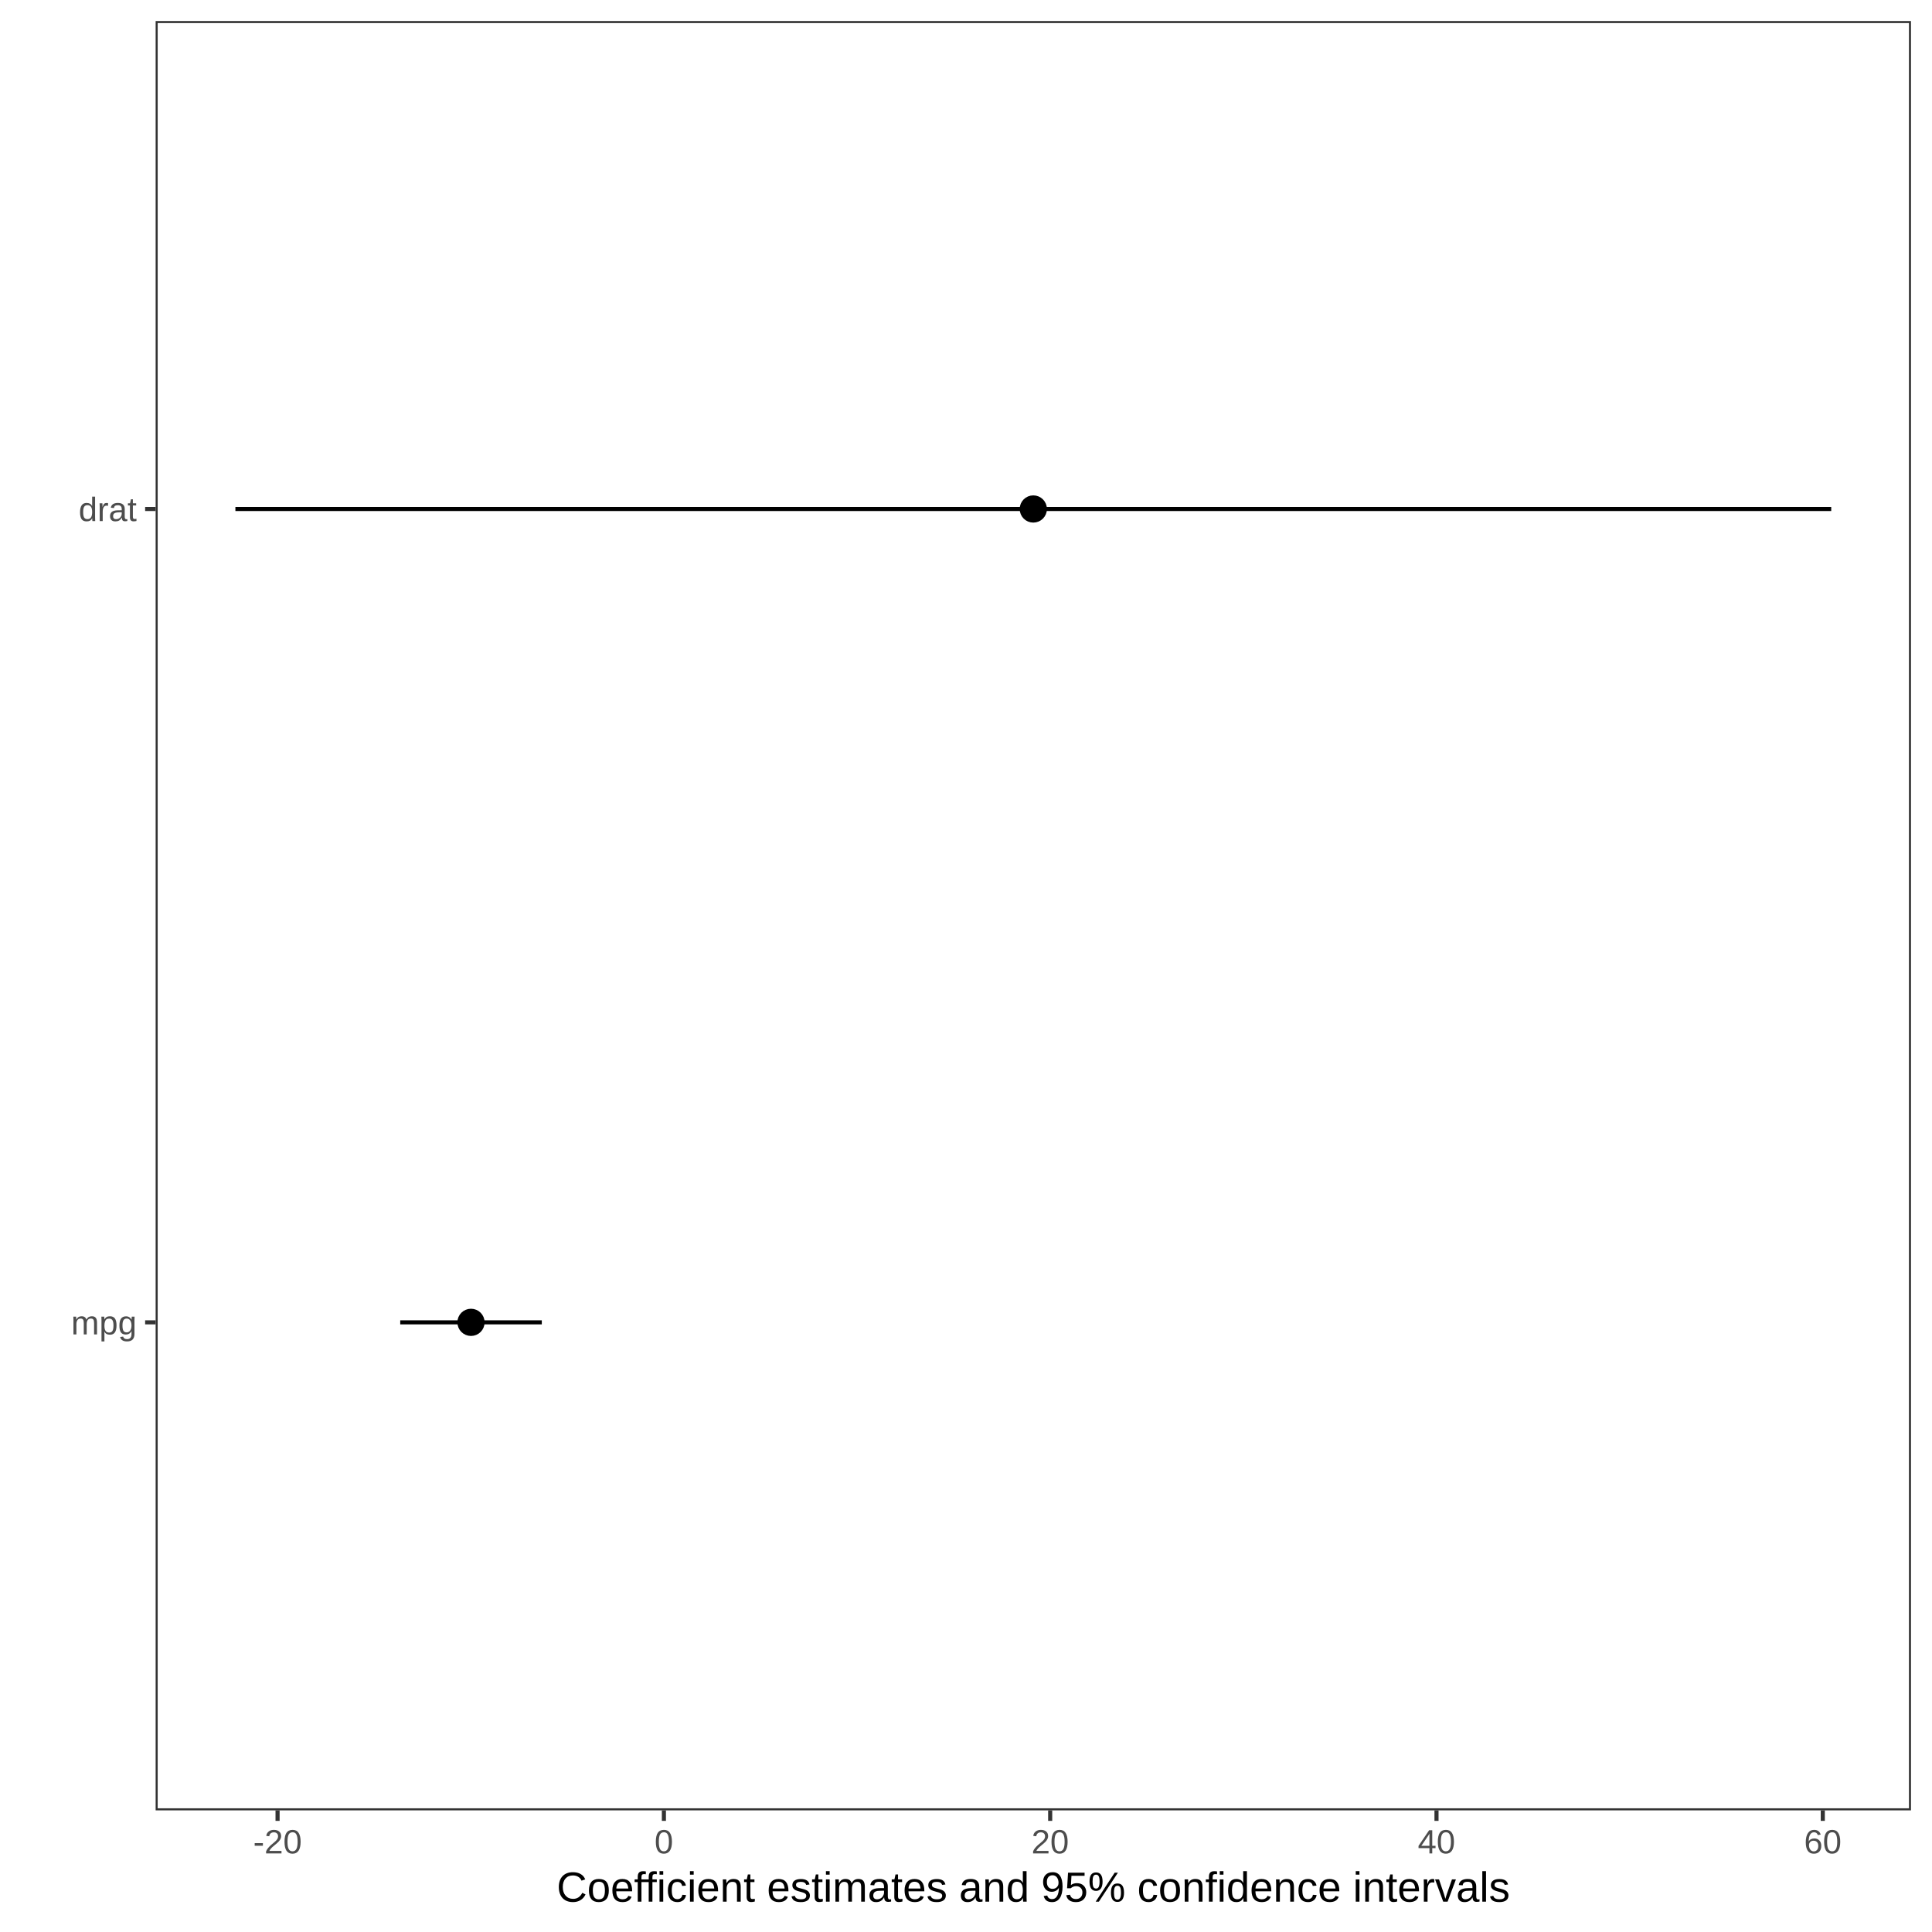
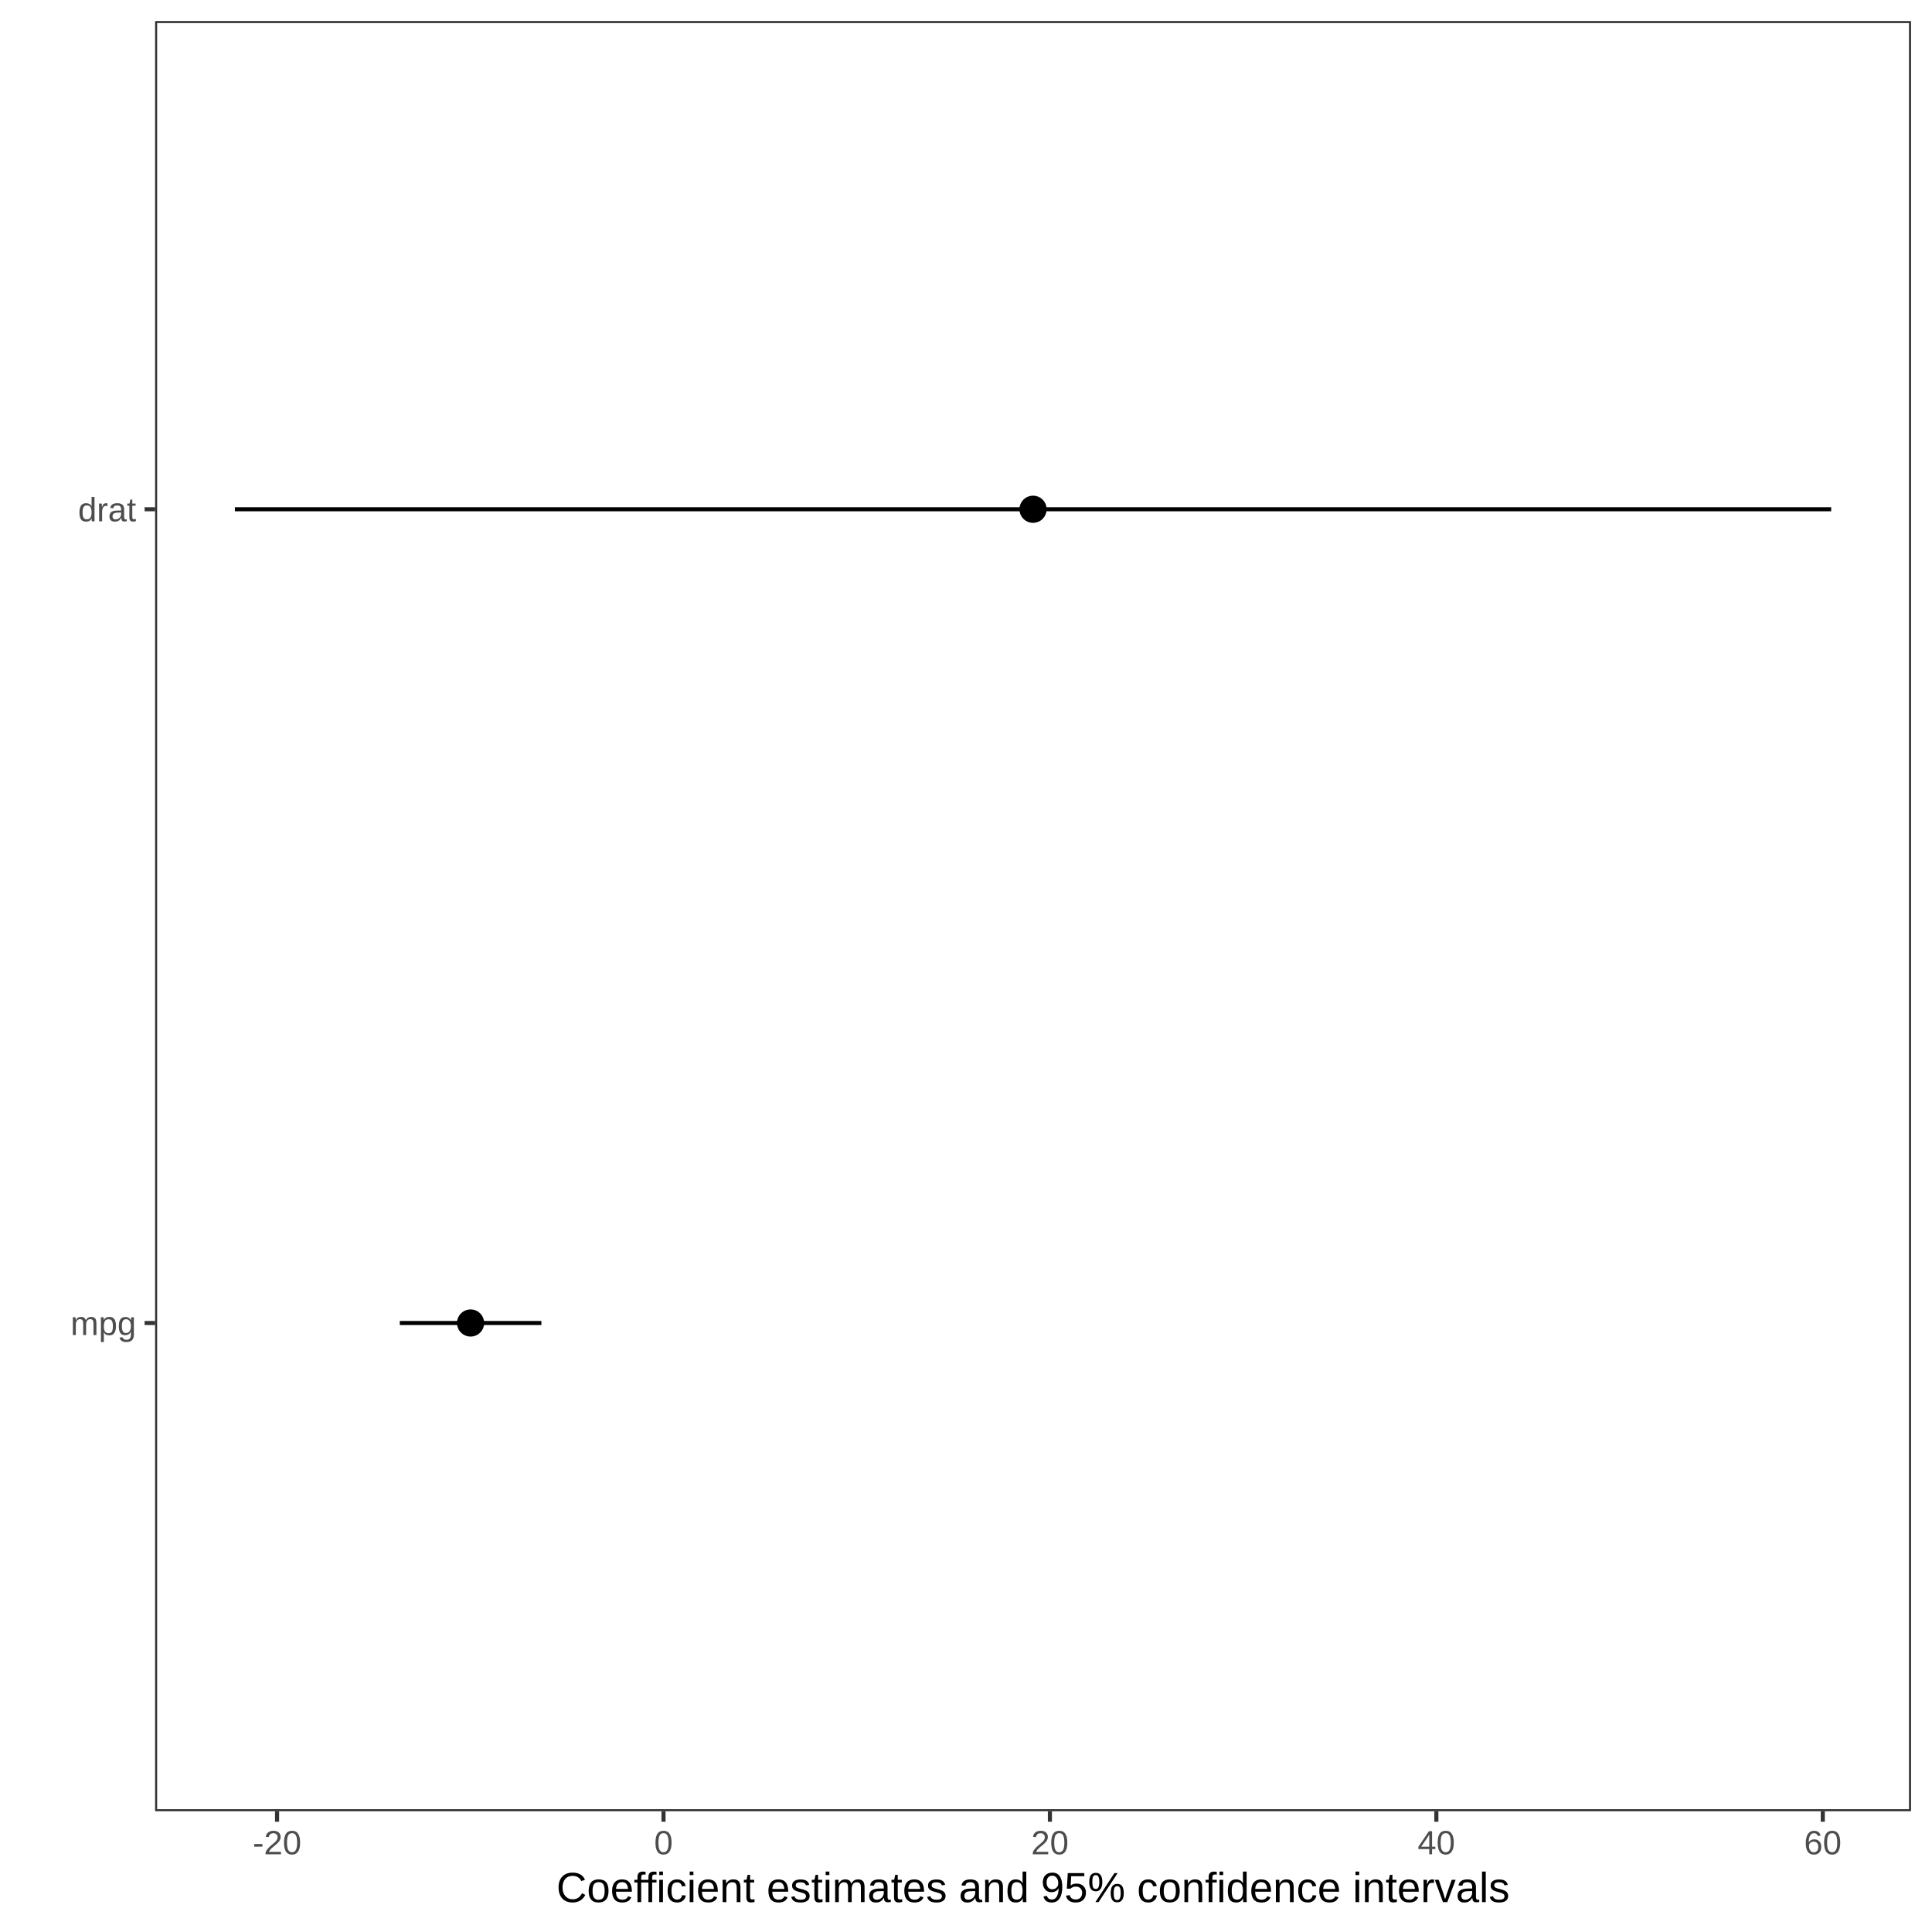
- <svg xmlns="http://www.w3.org/2000/svg" class="svglite" width="504.00pt" height="504.00pt" viewBox="0 0 504.00 504.00">
-   <defs>
-     <style type="text/css">
+ <svg xmlns="http://www.w3.org/2000/svg" width="504.00pt" height="504.00pt" viewBox="0 0 504.00 504.00">
+   <g class="svglite">
+     <defs>
+       <style type="text/css">
    .svglite line, .svglite polyline, .svglite polygon, .svglite path, .svglite rect, .svglite circle {
      fill: none;
      stroke: #000000;
      stroke-linecap: round;
      stroke-linejoin: round;
      stroke-miterlimit: 10.00;
    }
    .svglite text {
      white-space: pre;
    }
+     .svglite g.glyphgroup path {
+       fill: inherit;
+       stroke: none;
+     }
  </style>
-   </defs>
-   <rect width="100%" height="100%" style="stroke: none; fill: #FFFFFF;" />
-   <defs>
-     <clipPath id="cpMC4wMHw1MDQuMDB8MC4wMHw1MDQuMDA=">
-       <rect x="0.00" y="0.00" width="504.00" height="504.00" />
-     </clipPath>
-   </defs>
-   <g clip-path="url(#cpMC4wMHw1MDQuMDB8MC4wMHw1MDQuMDA=)">
-     <rect x="0.00" y="0.00" width="504.00" height="504.00" style="stroke-width: 1.07; stroke: #FFFFFF; fill: #FFFFFF;" />
-   </g>
-   <defs>
-     <clipPath id="cpNDAuNjB8NDk4LjUyfDUuNDh8NDcyLjI3">
-       <rect x="40.60" y="5.48" width="457.92" height="466.79" />
-     </clipPath>
-   </defs>
-   <g clip-path="url(#cpNDAuNjB8NDk4LjUyfDUuNDh8NDcyLjI3)">
-     <rect x="40.60" y="5.48" width="457.92" height="466.79" style="stroke-width: 1.07; stroke: none; fill: #FFFFFF;" />
-     <line x1="104.41" y1="344.96" x2="141.34" y2="344.96" style="stroke-width: 1.07; stroke-linecap: butt;" />
-     <line x1="61.41" y1="132.78" x2="477.71" y2="132.78" style="stroke-width: 1.07; stroke-linecap: butt;" />
-     <circle cx="122.87" cy="344.96" r="2.84" style="stroke-width: 1.42; fill: #000000;" />
-     <circle cx="269.56" cy="132.78" r="2.84" style="stroke-width: 1.42; fill: #000000;" />
-     <rect x="40.60" y="5.48" width="457.92" height="466.79" style="stroke-width: 1.07; stroke: #333333;" />
-   </g>
-   <g clip-path="url(#cpMC4wMHw1MDQuMDB8MC4wMHw1MDQuMDA=)">
-     <text x="35.67" y="348.11" text-anchor="end" style="font-size: 8.80px;fill: #4D4D4D; font-family: &quot;Arial&quot;;" textLength="17.12px" lengthAdjust="spacingAndGlyphs">mpg</text>
-     <text x="35.67" y="135.94" text-anchor="end" style="font-size: 8.80px;fill: #4D4D4D; font-family: &quot;Arial&quot;;" textLength="15.16px" lengthAdjust="spacingAndGlyphs">drat</text>
-     <polyline points="37.86,344.96 40.60,344.96 " style="stroke-width: 1.07; stroke: #333333; stroke-linecap: butt;" />
-     <polyline points="37.86,132.78 40.60,132.78 " style="stroke-width: 1.07; stroke: #333333; stroke-linecap: butt;" />
-     <polyline points="72.41,475.01 72.41,472.27 " style="stroke-width: 1.07; stroke: #333333; stroke-linecap: butt;" />
-     <polyline points="173.19,475.01 173.19,472.27 " style="stroke-width: 1.07; stroke: #333333; stroke-linecap: butt;" />
-     <polyline points="273.96,475.01 273.96,472.27 " style="stroke-width: 1.07; stroke: #333333; stroke-linecap: butt;" />
-     <polyline points="374.74,475.01 374.74,472.27 " style="stroke-width: 1.07; stroke: #333333; stroke-linecap: butt;" />
-     <polyline points="475.51,475.01 475.51,472.27 " style="stroke-width: 1.07; stroke: #333333; stroke-linecap: butt;" />
-     <text x="72.41" y="483.50" text-anchor="middle" style="font-size: 8.80px;fill: #4D4D4D; font-family: &quot;Arial&quot;;" textLength="12.72px" lengthAdjust="spacingAndGlyphs">-20</text>
-     <text x="173.19" y="483.50" text-anchor="middle" style="font-size: 8.80px;fill: #4D4D4D; font-family: &quot;Arial&quot;;" textLength="4.90px" lengthAdjust="spacingAndGlyphs">0</text>
-     <text x="273.96" y="483.50" text-anchor="middle" style="font-size: 8.80px;fill: #4D4D4D; font-family: &quot;Arial&quot;;" textLength="9.79px" lengthAdjust="spacingAndGlyphs">20</text>
-     <text x="374.74" y="483.50" text-anchor="middle" style="font-size: 8.80px;fill: #4D4D4D; font-family: &quot;Arial&quot;;" textLength="9.79px" lengthAdjust="spacingAndGlyphs">40</text>
-     <text x="475.51" y="483.50" text-anchor="middle" style="font-size: 8.80px;fill: #4D4D4D; font-family: &quot;Arial&quot;;" textLength="9.79px" lengthAdjust="spacingAndGlyphs">60</text>
-     <text x="269.56" y="496.09" text-anchor="middle" style="font-size: 11.00px; font-family: &quot;Arial&quot;;" textLength="248.85px" lengthAdjust="spacingAndGlyphs">Coefficient estimates and 95% confidence intervals</text>
+     </defs>
+     <rect width="100%" height="100%" style="stroke: none; fill: #FFFFFF;" />
+     <defs>
+       <clipPath id="cpMC4wMHw1MDQuMDB8MC4wMHw1MDQuMDA=">
+         <rect x="0.00" y="0.00" width="504.00" height="504.00" />
+       </clipPath>
+     </defs>
+     <g clip-path="url(#cpMC4wMHw1MDQuMDB8MC4wMHw1MDQuMDA=)">
+       <rect x="0.00" y="0.00" width="504.00" height="504.00" style="stroke-width: 1.07; stroke: #FFFFFF; fill: #FFFFFF;" />
+     </g>
+     <defs>
+       <clipPath id="cpNDAuNDZ8NDk4LjUyfDUuNDh8NDcyLjUw">
+         <rect x="40.46" y="5.48" width="458.07" height="467.02" />
+       </clipPath>
+     </defs>
+     <g clip-path="url(#cpNDAuNDZ8NDk4LjUyfDUuNDh8NDcyLjUw)">
+       <rect x="40.46" y="5.48" width="458.07" height="467.02" style="stroke-width: 1.07; stroke: none; fill: #FFFFFF;" />
+       <line x1="104.29" y1="345.13" x2="141.23" y2="345.13" style="stroke-width: 1.07; stroke-linecap: butt;" />
+       <line x1="61.28" y1="132.85" x2="477.70" y2="132.85" style="stroke-width: 1.07; stroke-linecap: butt;" />
+       <circle cx="122.76" cy="345.13" r="2.84" style="stroke-width: 1.42; fill: #000000;" />
+       <circle cx="269.49" cy="132.85" r="2.84" style="stroke-width: 1.42; fill: #000000;" />
+       <rect x="40.46" y="5.48" width="458.07" height="467.02" style="stroke-width: 1.07; stroke: #333333;" />
+     </g>
+     <g clip-path="url(#cpMC4wMHw1MDQuMDB8MC4wMHw1MDQuMDA=)">
+       <text x="35.52" y="348.28" text-anchor="end" style="font-size: 8.80px;fill: #4D4D4D; font-family: &quot;Arial&quot;;" textLength="17.11px" lengthAdjust="spacingAndGlyphs">mpg</text>
+       <text x="35.52" y="136.00" text-anchor="end" style="font-size: 8.80px;fill: #4D4D4D; font-family: &quot;Arial&quot;;" textLength="15.14px" lengthAdjust="spacingAndGlyphs">drat</text>
+       <polyline points="37.72,345.13 40.46,345.13 " style="stroke-width: 1.07; stroke: #333333; stroke-linecap: butt;" />
+       <polyline points="37.72,132.85 40.46,132.85 " style="stroke-width: 1.07; stroke: #333333; stroke-linecap: butt;" />
+       <polyline points="72.28,475.24 72.28,472.50 " style="stroke-width: 1.07; stroke: #333333; stroke-linecap: butt;" />
+       <polyline points="173.09,475.24 173.09,472.50 " style="stroke-width: 1.07; stroke: #333333; stroke-linecap: butt;" />
+       <polyline points="273.89,475.24 273.89,472.50 " style="stroke-width: 1.07; stroke: #333333; stroke-linecap: butt;" />
+       <polyline points="374.70,475.24 374.70,472.50 " style="stroke-width: 1.07; stroke: #333333; stroke-linecap: butt;" />
+       <polyline points="475.51,475.24 475.51,472.50 " style="stroke-width: 1.07; stroke: #333333; stroke-linecap: butt;" />
+       <text x="72.28" y="483.74" text-anchor="middle" style="font-size: 8.80px;fill: #4D4D4D; font-family: &quot;Arial&quot;;" textLength="12.70px" lengthAdjust="spacingAndGlyphs">-20</text>
+       <text x="173.09" y="483.74" text-anchor="middle" style="font-size: 8.80px;fill: #4D4D4D; font-family: &quot;Arial&quot;;" textLength="4.89px" lengthAdjust="spacingAndGlyphs">0</text>
+       <text x="273.89" y="483.74" text-anchor="middle" style="font-size: 8.80px;fill: #4D4D4D; font-family: &quot;Arial&quot;;" textLength="9.78px" lengthAdjust="spacingAndGlyphs">20</text>
+       <text x="374.70" y="483.74" text-anchor="middle" style="font-size: 8.80px;fill: #4D4D4D; font-family: &quot;Arial&quot;;" textLength="9.78px" lengthAdjust="spacingAndGlyphs">40</text>
+       <text x="475.51" y="483.74" text-anchor="middle" style="font-size: 8.80px;fill: #4D4D4D; font-family: &quot;Arial&quot;;" textLength="9.78px" lengthAdjust="spacingAndGlyphs">60</text>
+       <text x="269.49" y="496.20" text-anchor="middle" style="font-size: 11.00px; font-family: &quot;Arial&quot;;" textLength="248.83px" lengthAdjust="spacingAndGlyphs">Coefficient estimates and 95% confidence intervals</text>
+     </g>
  </g>
</svg>
